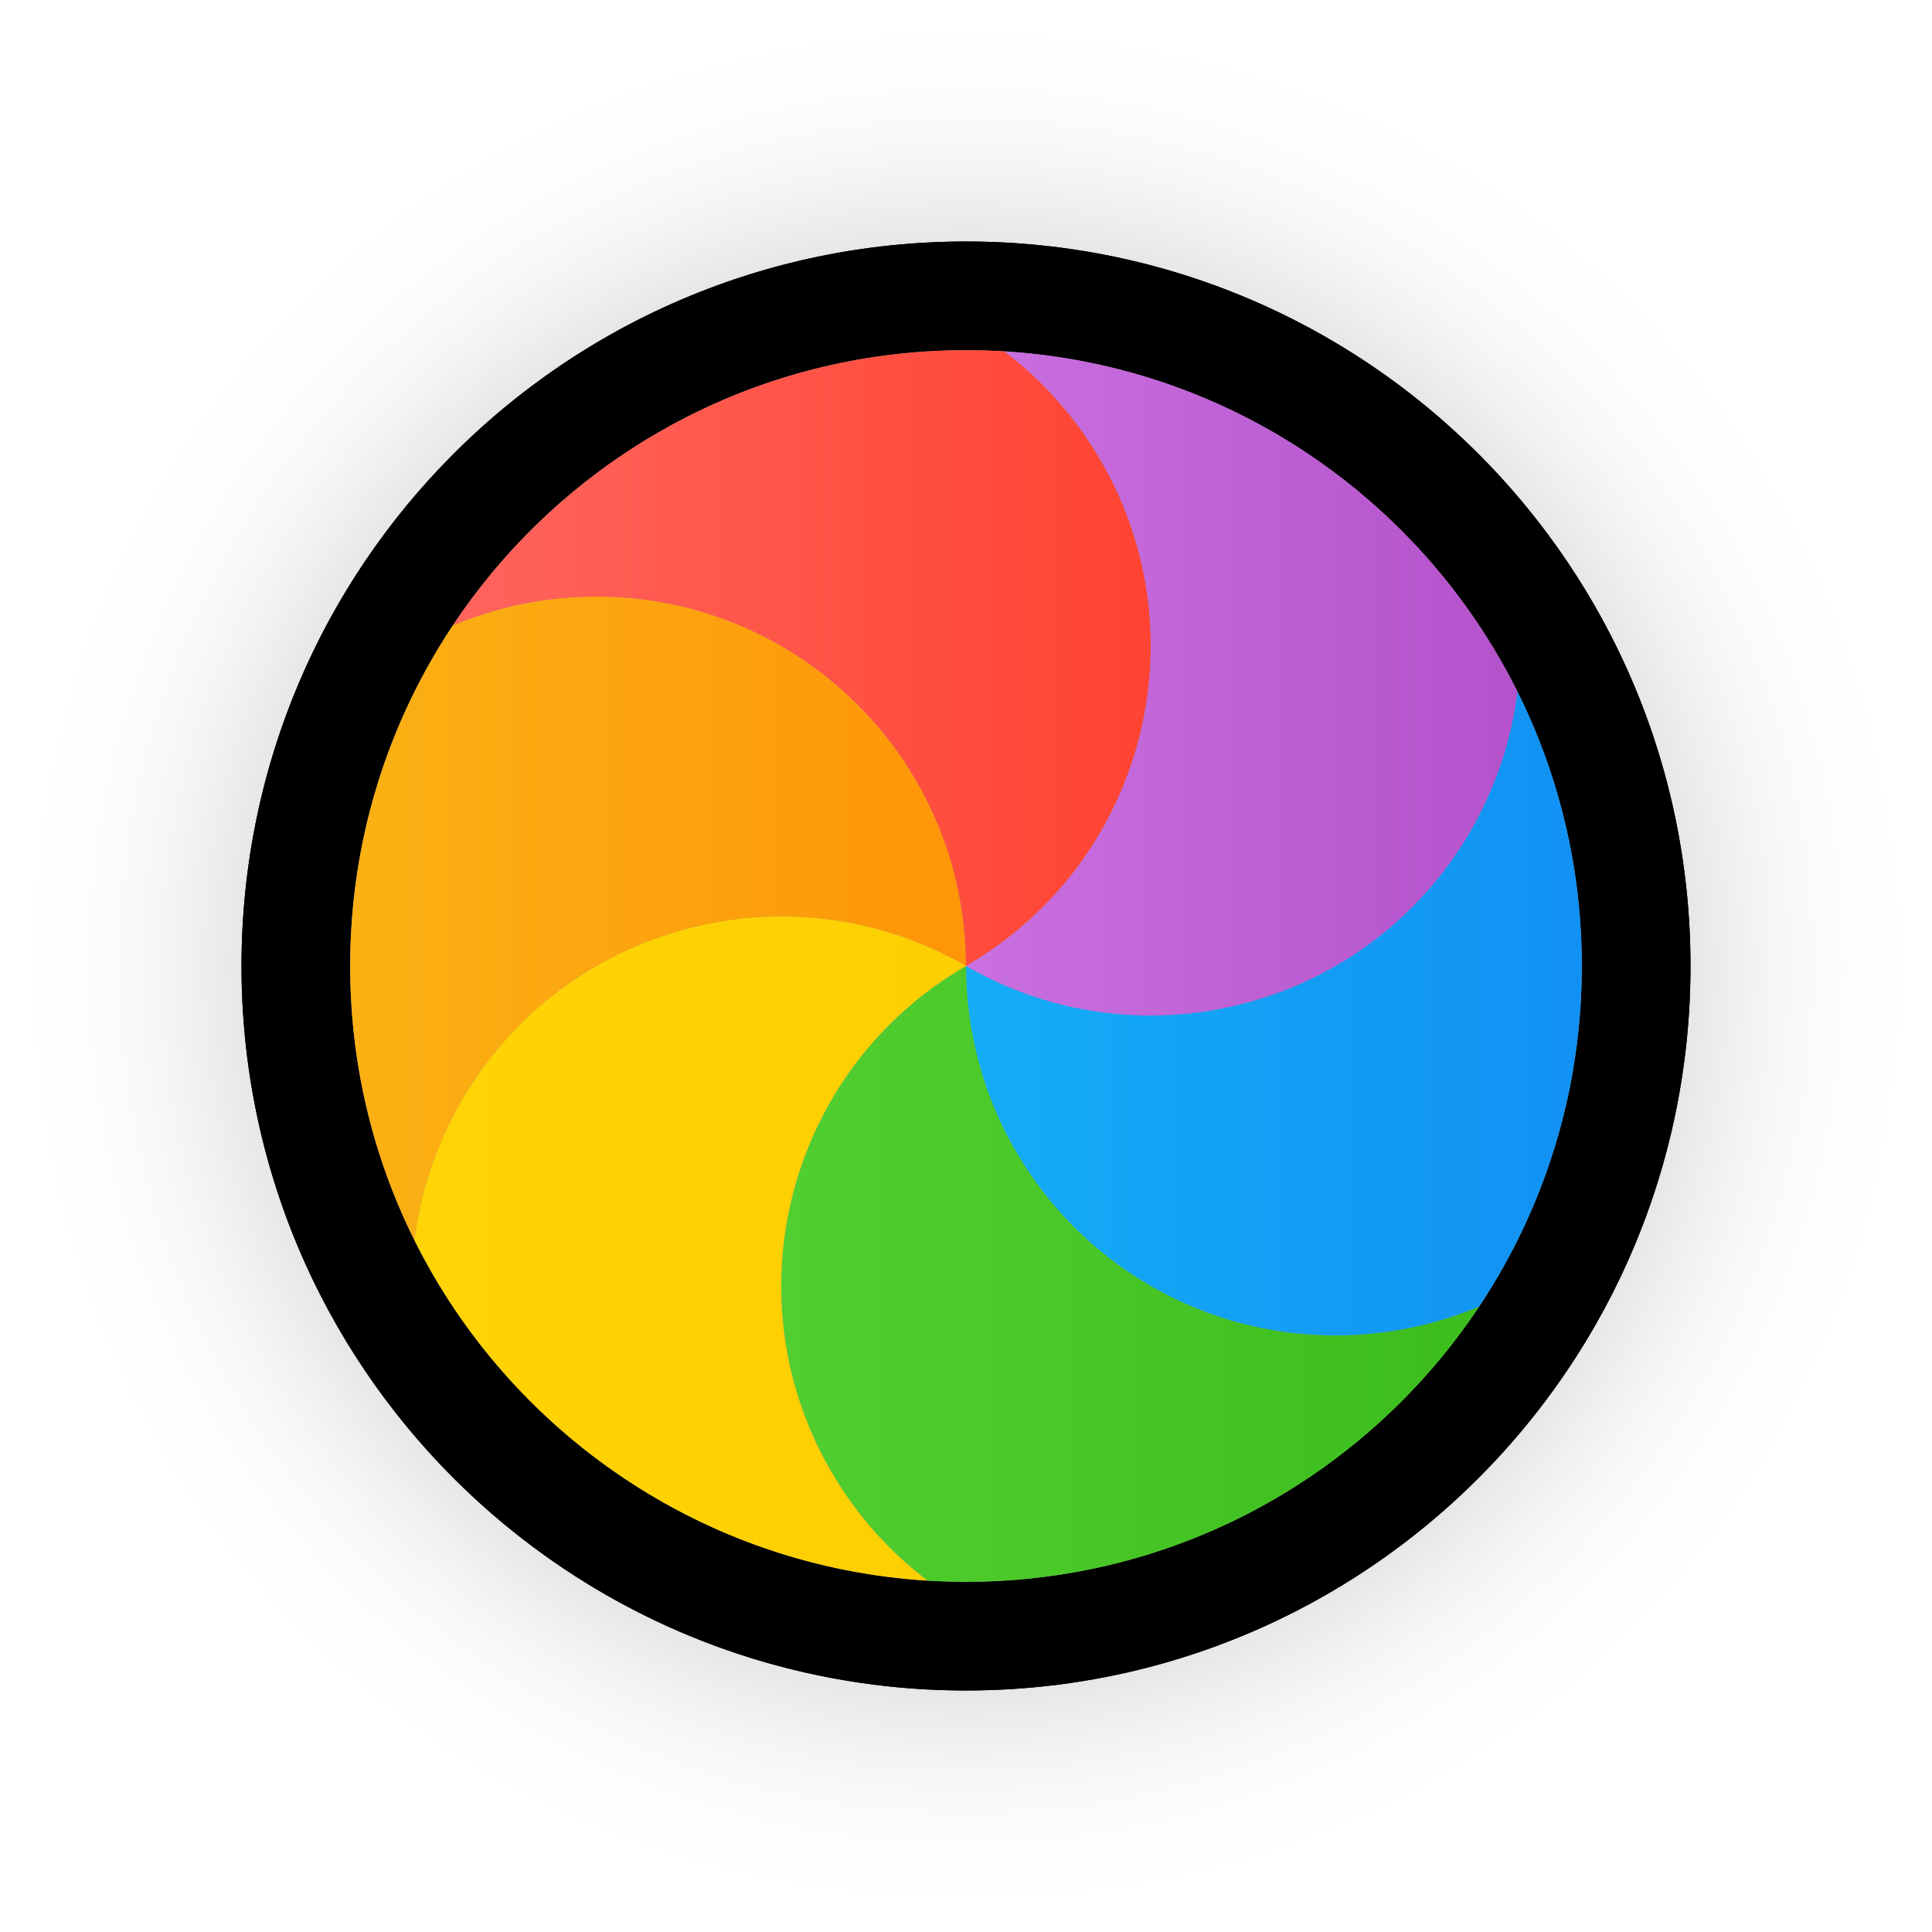
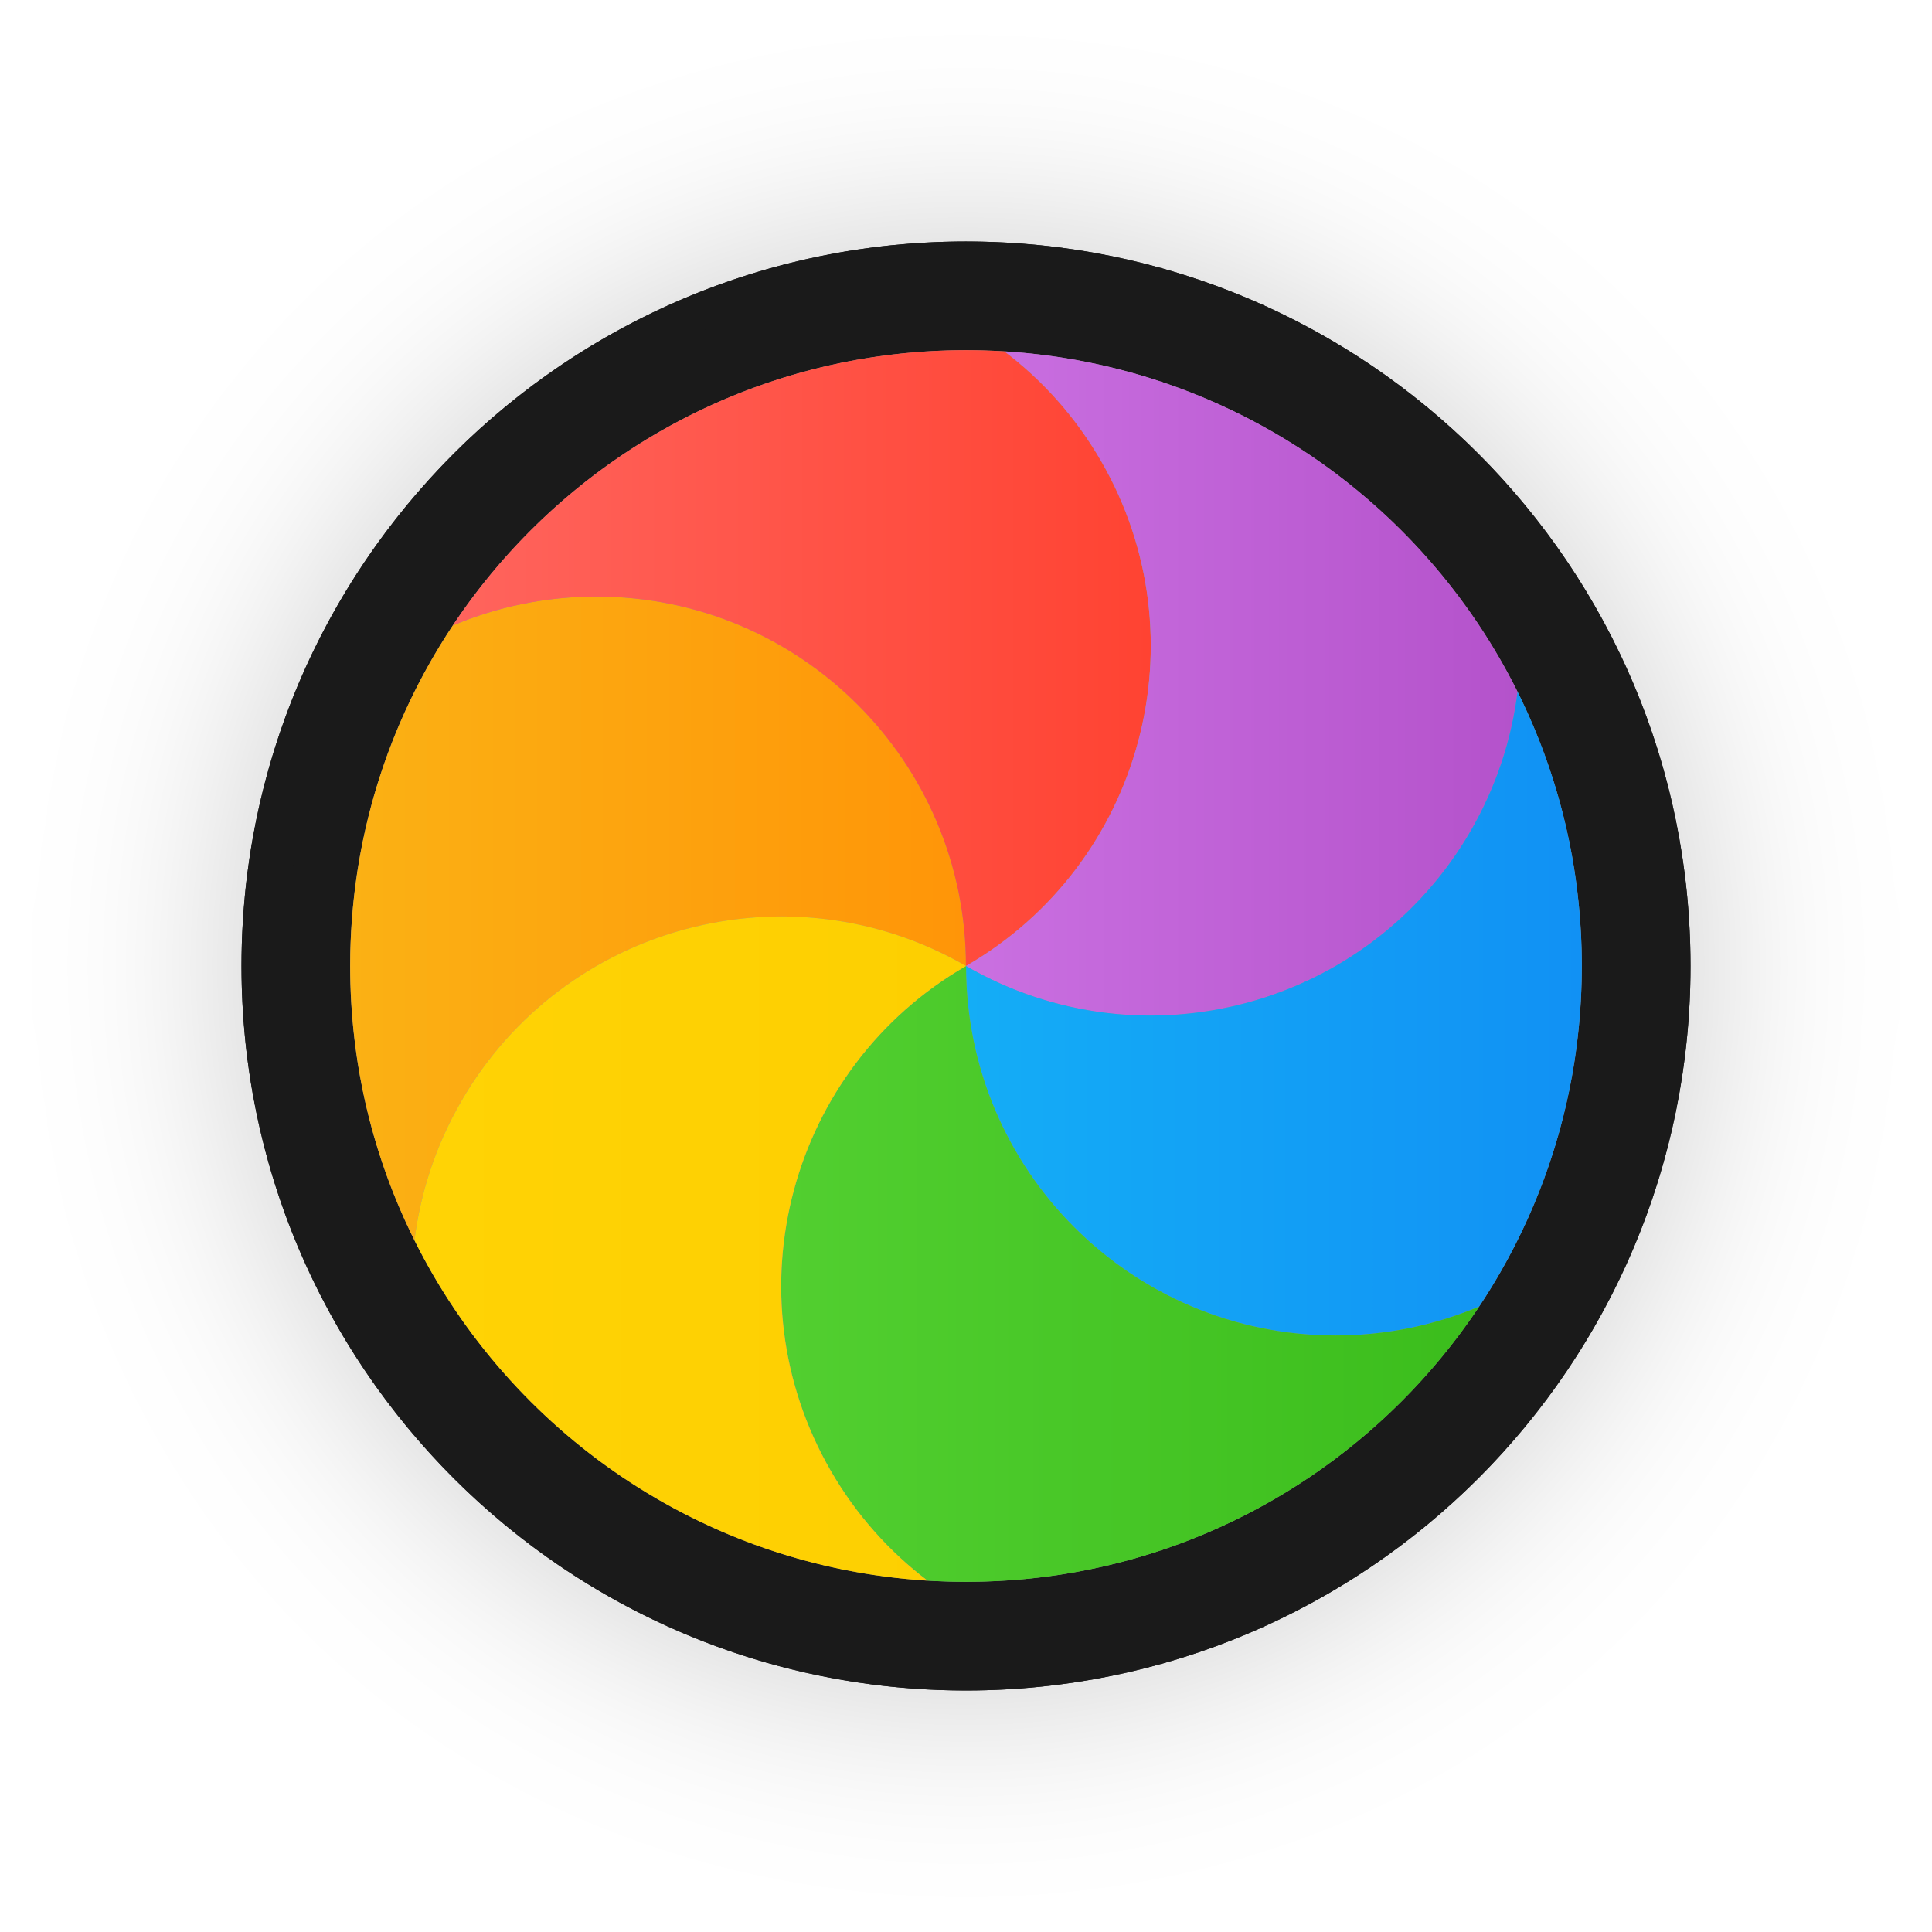
<svg xmlns="http://www.w3.org/2000/svg" height="24" viewBox="0 0 24 24" width="24">
  <filter id="a" color-interpolation-filters="sRGB" height="1.336" width="1.336" x="-.168" y="-.168">
    <feGaussianBlur stdDeviation="1.54" />
  </filter>
  <linearGradient id="b" gradientTransform="matrix(1.028313 0 0 .9836115 -1.5249 .32507)" gradientUnits="userSpaceOnUse" x1="17.871" x2="17.871" y1="7.669" y2="17.893">
    <stop offset="0" stop-color="#fbb114" />
    <stop offset="1" stop-color="#ff9508" />
  </linearGradient>
  <linearGradient id="c" gradientTransform="matrix(.944652 0 0 1.070723 -1.5249 .32507)" gradientUnits="userSpaceOnUse" x1="23.954" x2="23.954" y1="8.61" y2="19.256">
    <stop offset="0" stop-color="#ff645d" />
    <stop offset="1" stop-color="#ff4332" />
  </linearGradient>
  <linearGradient id="d" gradientTransform="matrix(1.103708 0 0 .9164209 -1.5249 .32507)" gradientUnits="userSpaceOnUse" x1="20.127" x2="20.127" y1="19.205" y2="29.033">
    <stop offset="0" stop-color="#ca70e1" />
    <stop offset="1" stop-color="#b452cb" />
  </linearGradient>
  <linearGradient id="e" gradientTransform="matrix(1.028313 0 0 .9836116 -1.5249 .32507)" gradientUnits="userSpaceOnUse" x1="16.36" x2="16.36" y1="17.893" y2="28.118">
    <stop offset="0" stop-color="#14adf6" />
    <stop offset="1" stop-color="#1191f4" />
  </linearGradient>
  <linearGradient id="f" gradientTransform="matrix(.944652 0 0 1.070723 -1.5249 .32507)" gradientUnits="userSpaceOnUse" x1="13.308" x2="13.308" y1="13.619" y2="24.265">
    <stop offset="0" stop-color="#52cf30" />
    <stop offset="1" stop-color="#3bbd1c" />
  </linearGradient>
  <linearGradient id="g" gradientTransform="matrix(1.103708 0 0 .9164209 -1.5249 .32507)" gradientUnits="userSpaceOnUse" x1="11.766" x2="11.766" y1="9.377" y2="19.205">
    <stop offset="0" stop-color="#ffd305" />
    <stop offset="1" stop-color="#fdcf01" />
  </linearGradient>
  <g fill-rule="evenodd">
    <g filter="url(#a)" opacity=".2" transform="matrix(.8181815 0 0 .8181815 -283.3005 -654.2592)">
      <circle cx="360.923" cy="814.317" r="11" />
      <path d="m367.005 805.15c.333.789.518 1.656.518 2.567 0 3.645-2.955 6.6-6.6 6.6 1.823-3.157.741-7.193-2.416-9.016-.789-.456-1.633-.73-2.484-.835 1.475-.735 3.139-1.149 4.9-1.149 2.249 0 4.34.675 6.082 1.833z" />
      <path d="m371.902 815.002c-.516.683-1.175 1.276-1.963 1.731-3.157 1.823-7.193.741-9.016-2.416 3.645 0 6.6-2.955 6.6-6.6 0-.91-.184-1.778-.518-2.567 2.964 1.971 4.918 5.341 4.918 9.167 0 .23-.007.459-.021.685z" />
      <path d="m365.823 824.168c-.851-.106-1.695-.38-2.484-.835-3.157-1.823-4.238-5.859-2.416-9.016 1.823 3.157 5.859 4.238 9.016 2.416.788-.455 1.447-1.048 1.963-1.731-.247 4.022-2.656 7.46-6.079 9.166z" />
      <path d="m354.841 823.484c-.333-.789-.518-1.656-.518-2.567 0-3.645 2.955-6.6 6.6-6.6-1.823 3.157-.741 7.193 2.416 9.016.789.456 1.633.73 2.484.835-1.475.735-3.139 1.149-4.9 1.149-2.249 0-4.34-.675-6.082-1.833z" />
      <path d="m349.944 813.632c.516-.683 1.175-1.276 1.963-1.731 3.157-1.823 7.193-.741 9.016 2.416-3.645 0-6.6 2.955-6.6 6.6 0 .91.184 1.778.518 2.567-2.964-1.971-4.918-5.341-4.918-9.167 0-.23.007-.459.021-.685z" />
      <path d="m356.023 804.466c.851.106 1.695.38 2.484.835 3.157 1.823 4.238 5.859 2.416 9.016-1.823-3.157-5.859-4.238-9.016-2.416-.788.455-1.447 1.048-1.963 1.731.247-4.022 2.656-7.46 6.079-9.166z" />
    </g>
-     <g transform="matrix(.8181815 0 0 .8181815 -283.3005 -654.2592)">
+     <g fill="#1a1a1a" transform="matrix(.8181815 0 0 .8181815 -283.3005 -654.2592)">
      <circle cx="360.923" cy="814.317" r="11" />
      <path d="m367.005 805.15c.333.789.518 1.656.518 2.567 0 3.645-2.955 6.6-6.6 6.6 1.823-3.157.741-7.193-2.416-9.016-.789-.456-1.633-.73-2.484-.835 1.475-.735 3.139-1.149 4.9-1.149 2.249 0 4.34.675 6.082 1.833z" />
      <path d="m371.902 815.002c-.516.683-1.175 1.276-1.963 1.731-3.157 1.823-7.193.741-9.016-2.416 3.645 0 6.6-2.955 6.6-6.6 0-.91-.184-1.778-.518-2.567 2.964 1.971 4.918 5.341 4.918 9.167 0 .23-.007.459-.021.685z" />
      <path d="m365.823 824.168c-.851-.106-1.695-.38-2.484-.835-3.157-1.823-4.238-5.859-2.416-9.016 1.823 3.157 5.859 4.238 9.016 2.416.788-.455 1.447-1.048 1.963-1.731-.247 4.022-2.656 7.46-6.079 9.166z" />
      <path d="m354.841 823.484c-.333-.789-.518-1.656-.518-2.567 0-3.645 2.955-6.6 6.6-6.6-1.823 3.157-.741 7.193 2.416 9.016.789.456 1.633.73 2.484.835-1.475.735-3.139 1.149-4.9 1.149-2.249 0-4.34-.675-6.082-1.833z" />
      <path d="m349.944 813.632c.516-.683 1.175-1.276 1.963-1.731 3.157-1.823 7.193-.741 9.016 2.416-3.645 0-6.6 2.955-6.6 6.6 0 .91.184 1.778.518 2.567-2.964-1.971-4.918-5.341-4.918-9.167 0-.23.007-.459.021-.685z" />
      <path d="m356.023 804.466c.851.106 1.695.38 2.484.835 3.157 1.823 4.238 5.859 2.416 9.016-1.823-3.157-5.859-4.238-9.016-2.416-.788.455-1.447 1.048-1.963 1.731.247-4.022 2.656-7.46 6.079-9.166z" />
    </g>
    <g transform="matrix(0 -1.8 1.8 0 -16.31798 37.68231)">
      <circle cx="14.268" cy="15.732" fill="#959595" r="4.25" stroke-width=".423" />
      <g transform="matrix(.4225851 0 0 .4225851 7.474854 8.157344)">
        <path d="m21.636 9.544c.305.721.473 1.514.473 2.347 0 3.333-2.702 6.034-6.034 6.034 1.666-2.886.677-6.577-2.209-8.243-.722-.417-1.493-.667-2.271-.764 1.349-.672 2.87-1.05 4.48-1.05 2.056 0 3.968.617 5.561 1.676z" fill="url(#b)" />
        <path d="m26.113 18.551c-.472.624-1.074 1.166-1.795 1.582-2.886 1.666-6.577.677-8.243-2.209 3.333 0 6.034-2.702 6.034-6.034 0-.832-.169-1.625-.473-2.347 2.71 1.802 4.496 4.883 4.496 8.381 0 .21-.007.419-.019.626z" fill="url(#c)" />
        <path d="m20.555 26.932c-.778-.097-1.55-.347-2.271-.764-2.886-1.666-3.875-5.357-2.209-8.243 1.666 2.886 5.357 3.875 8.243 2.209.72-.416 1.323-.958 1.795-1.582-.226 3.678-2.428 6.821-5.558 8.38z" fill="url(#d)" />
        <path d="m10.514 26.306c-.305-.721-.473-1.514-.473-2.347 0-3.333 2.702-6.034 6.034-6.034-1.666 2.886-.677 6.577 2.209 8.243.722.417 1.493.667 2.271.764-1.349.672-2.87 1.05-4.48 1.05-2.056 0-3.968-.617-5.561-1.676z" fill="url(#e)" />
        <path d="m6.037 17.299c.472-.624 1.074-1.166 1.795-1.582 2.886-1.666 6.577-.677 8.243 2.209-3.333 0-6.034 2.702-6.034 6.034 0 .832.169 1.625.473 2.347-2.71-1.802-4.496-4.883-4.496-8.381 0-.21.007-.419.019-.626z" fill="url(#f)" />
        <path d="m11.595 8.918c.778.097 1.55.347 2.271.764 2.886 1.666 3.875 5.357 2.209 8.243-1.666-2.886-5.357-3.875-8.243-2.209-.72.416-1.323.958-1.795 1.582.226-3.678 2.428-6.821 5.558-8.38z" fill="url(#g)" />
      </g>
    </g>
  </g>
</svg>
